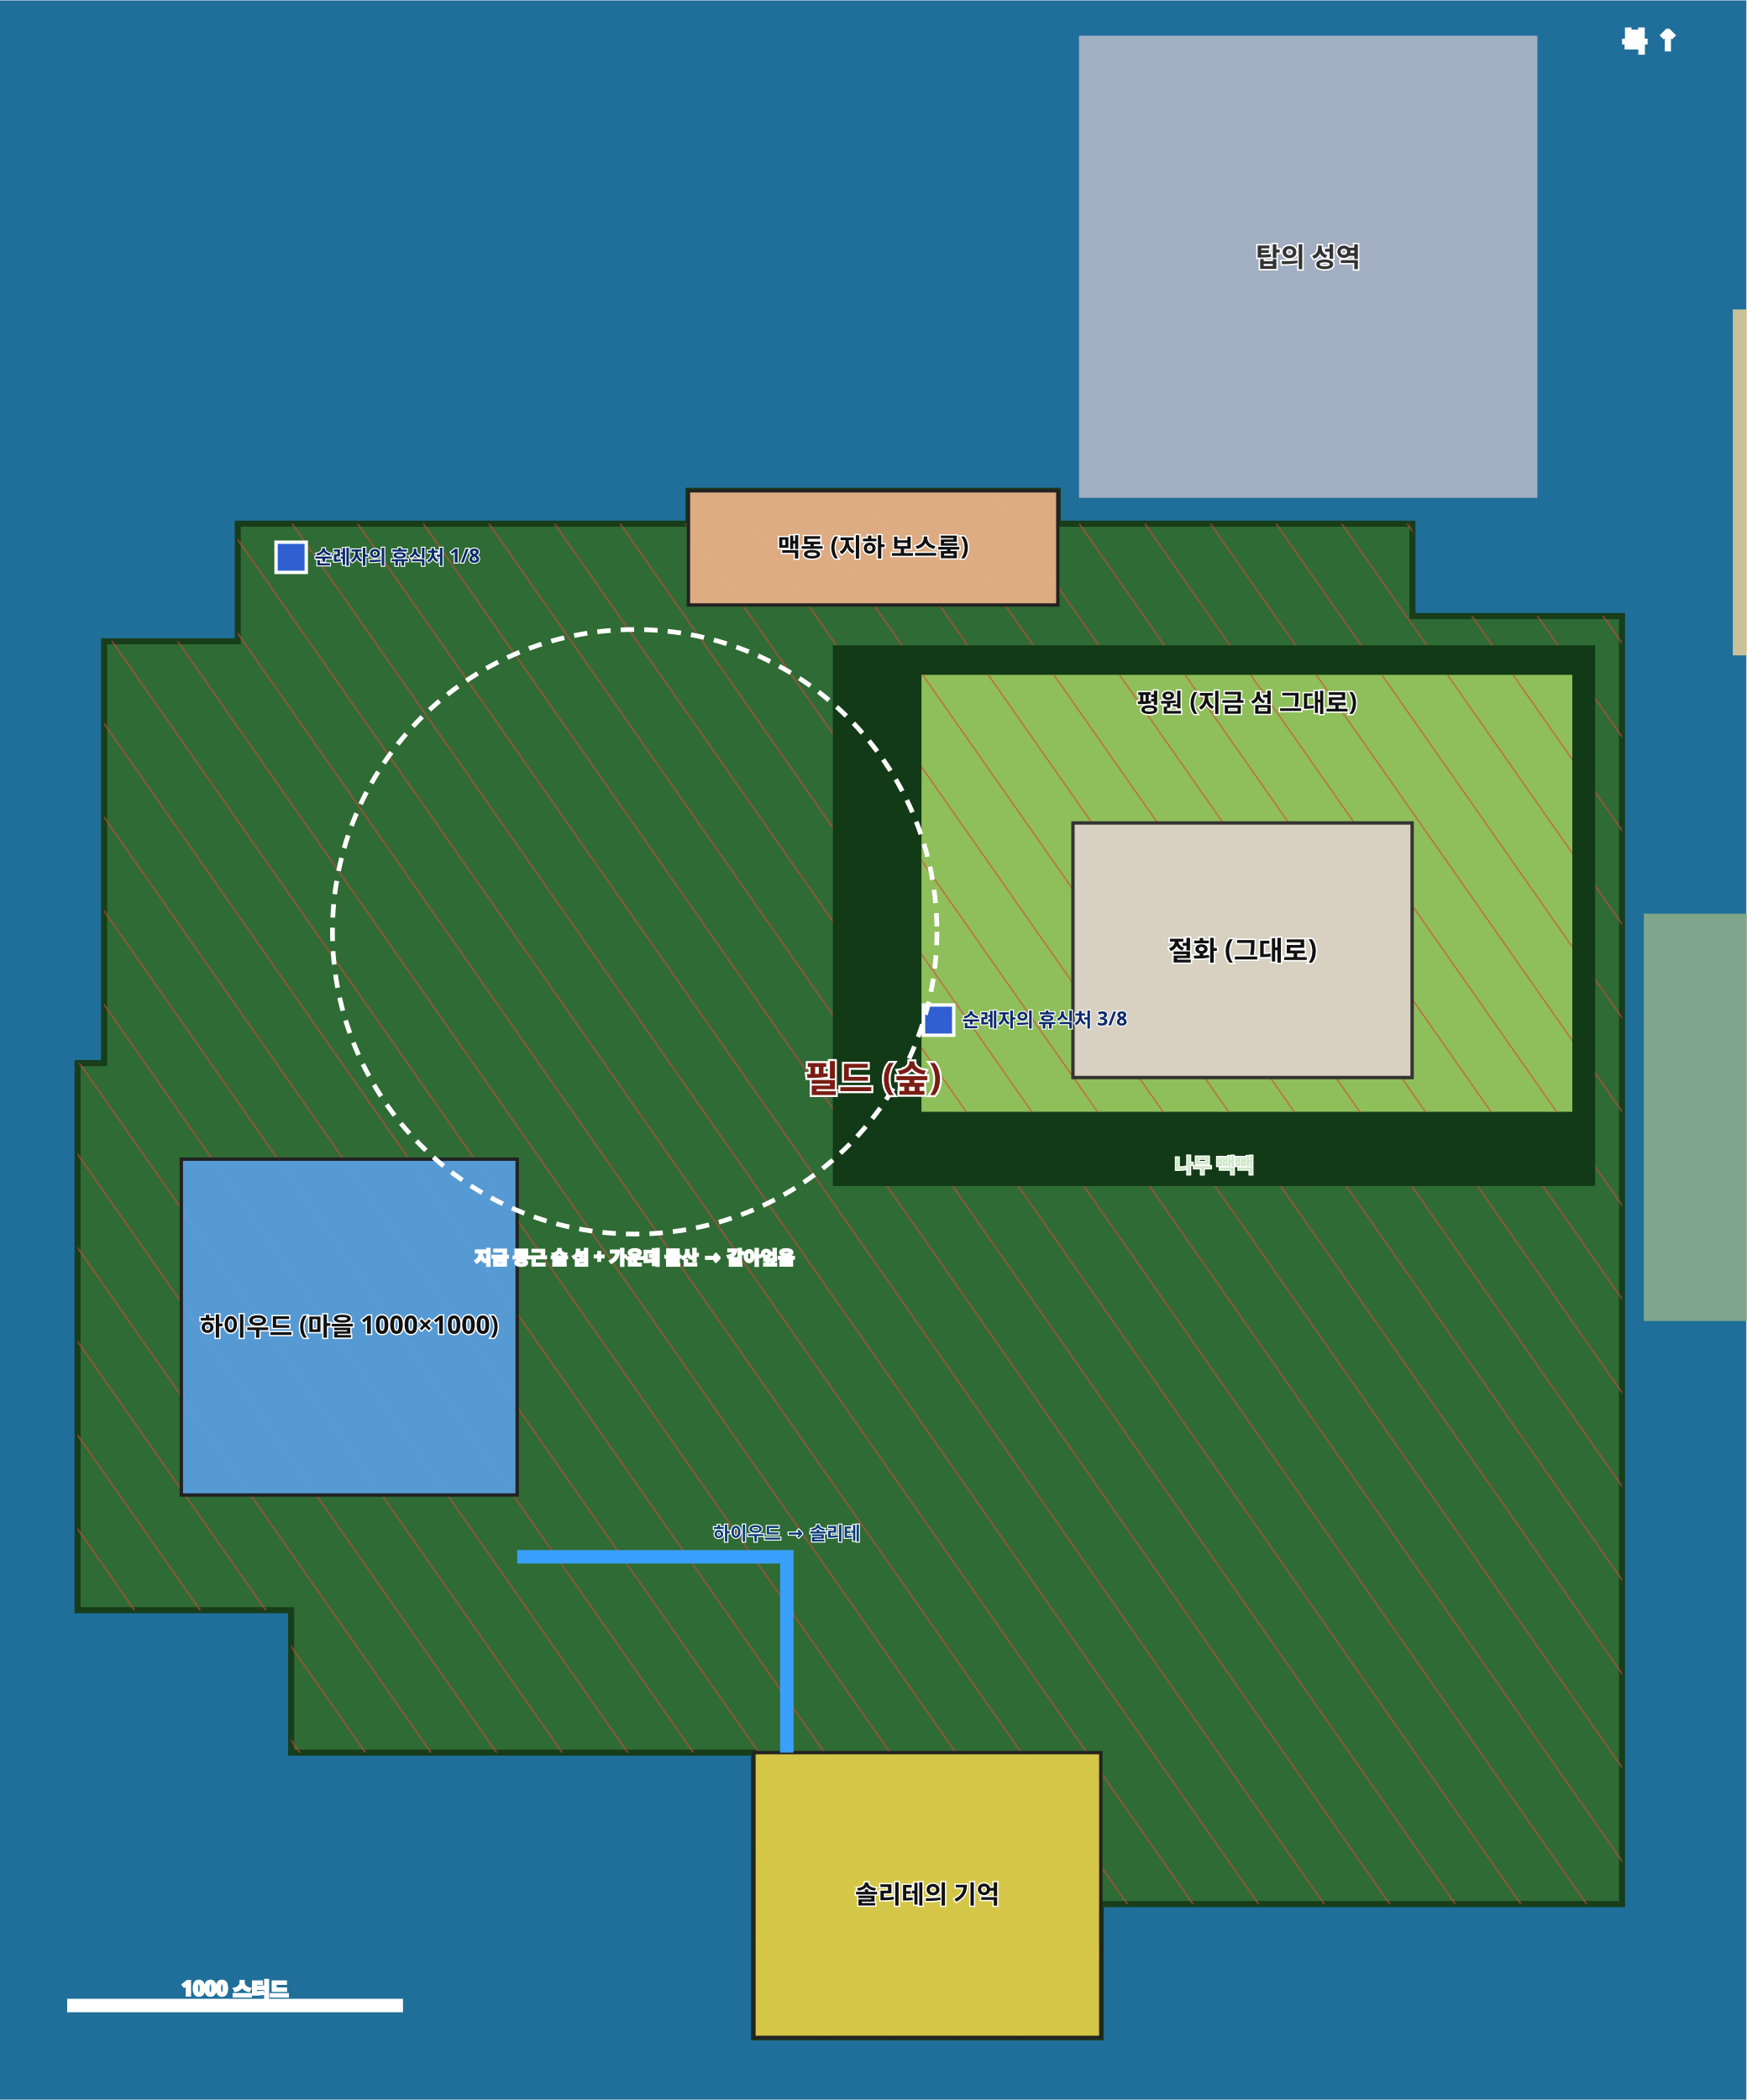
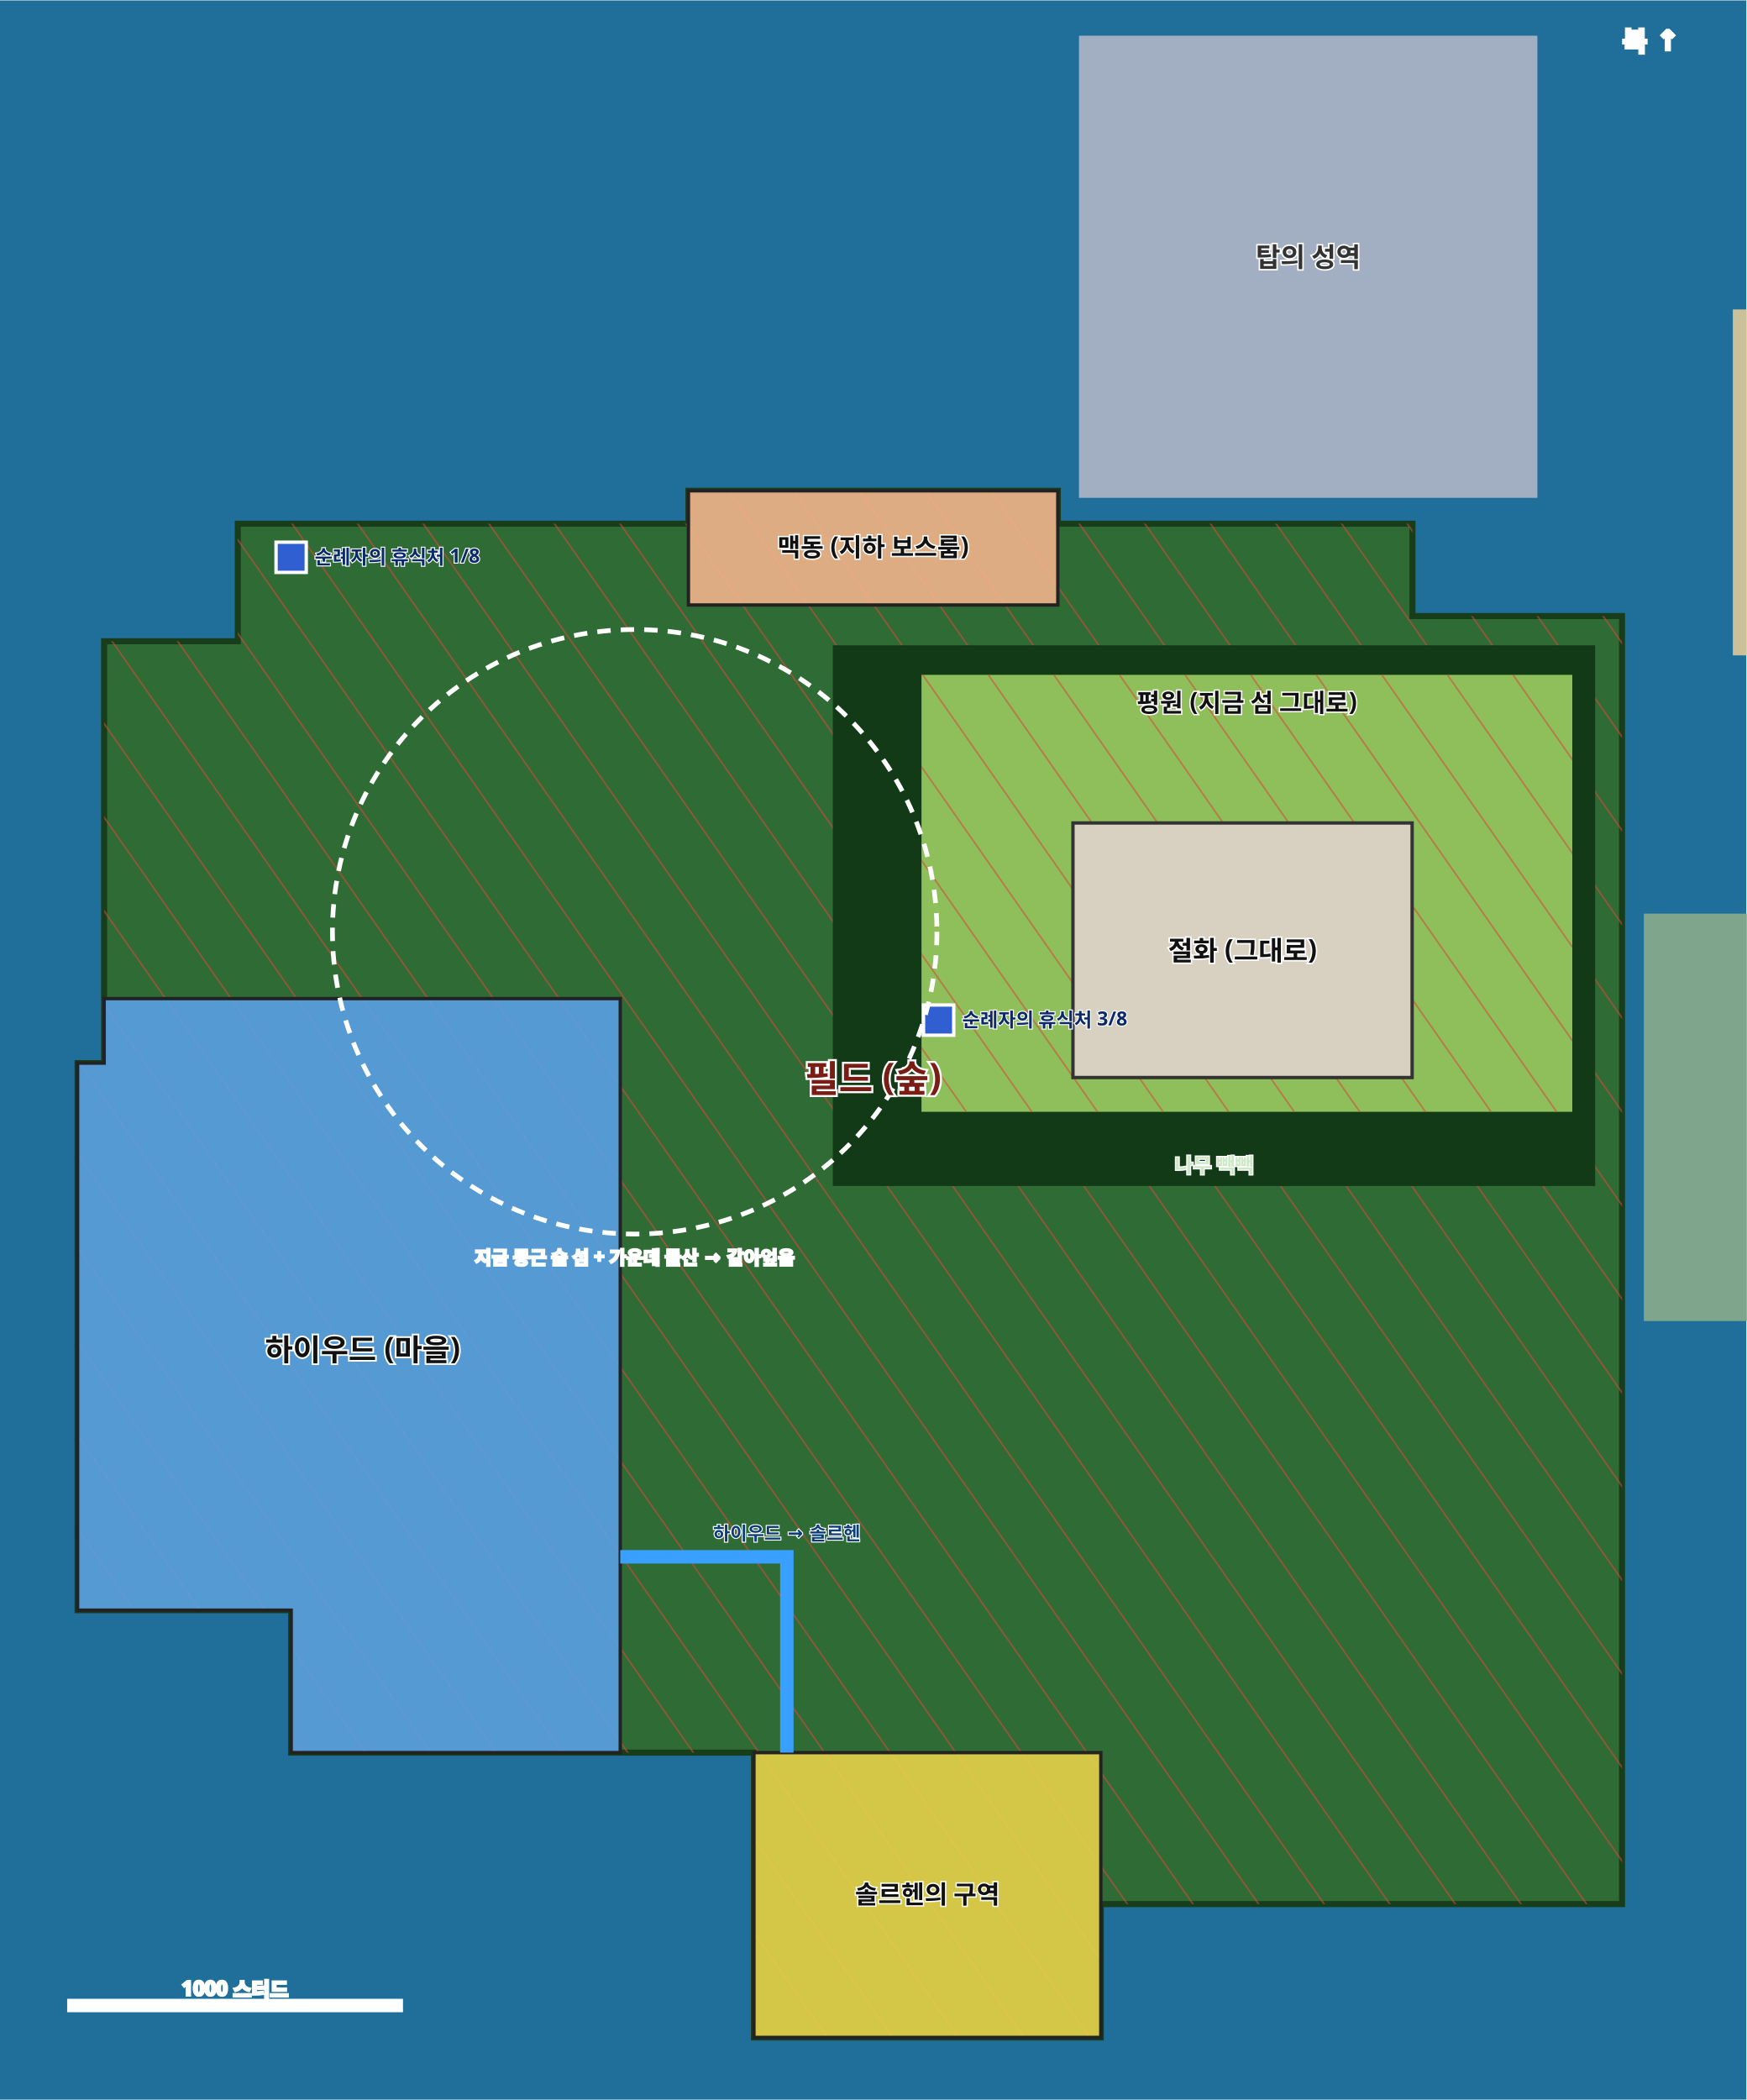
<svg xmlns="http://www.w3.org/2000/svg" width="988" height="1188" viewBox="-3500 -2250 5200 6250" font-family="Malgun Gothic, sans-serif">
  <defs>
    <pattern id="h" width="160" height="160" patternUnits="userSpaceOnUse" patternTransform="rotate(-35)">
      <line x1="0" y1="0" x2="0" y2="160" stroke="#d24a3c" stroke-width="10" stroke-opacity="0.55" />
    </pattern>
  </defs>
  <rect x="-3500" y="-2250" width="5200" height="6250" fill="#1f6f9a" />
  <rect x="-287" y="-2145" width="1365" height="1376" fill="#b8b8c8" fill-opacity="0.85" />
  <text x="395.5" y="-1457.0" font-size="80" fill="#333" text-anchor="middle" font-weight="700" stroke="#ffffff" stroke-width="9" paint-order="stroke">탑의 성역</text>
  <rect x="1660" y="-1330" width="1940" height="1030" fill="#e8cf9a" fill-opacity="0.85" />
  <text x="2630.0" y="-815.0" font-size="80" fill="#333" text-anchor="middle" font-weight="700" stroke="#ffffff" stroke-width="9" paint-order="stroke">사막</text>
  <rect x="1395" y="469" width="1900" height="1213" fill="#8fae8a" fill-opacity="0.85" />
  <text x="2345.0" y="1075.5" font-size="80" fill="#333" text-anchor="middle" font-weight="700" stroke="#ffffff" stroke-width="9" paint-order="stroke">늪(다음 차례)</text>
  <polygon points="-3190,-342 -2792,-342 -2792,-692 -1450,-692 -1450,-790 -350,-790 -350,-692 706,-692 706,-417 1330,-417 1330,3418 -222,3418 -222,3815 -1255,3815 -1255,2967 -2633,2967 -2633,2543 -3269,2543 -3269,914 -3190,914" fill="#2f6b34" stroke="#183d1b" stroke-width="18" />
  <polygon points="-3190,-342 -2792,-342 -2792,-692 -1450,-692 -1450,-790 -350,-790 -350,-692 706,-692 706,-417 1330,-417 1330,3418 -222,3418 -222,3815 -1255,3815 -1255,2967 -2633,2967 -2633,2543 -3269,2543 -3269,914 -3190,914" fill="url(#h)" />
  <rect x="-1020" y="-330" width="2270" height="1610" fill="#123a16" fill-opacity="1" />
  <text x="115.0" y="1240" font-size="60" fill="#cfe8c8" text-anchor="middle" font-weight="700" stroke="#ffffff" stroke-width="7" paint-order="stroke">나무 빽빽</text>
  <rect x="-756" y="-242" width="1938" height="1301" fill="#8fbf5a" fill-opacity="1" />
  <rect x="-756" y="-242" width="1938" height="1301" fill="url(#h)" />
  <rect x="-305" y="199" width="1010" height="758" fill="#d8d0c0" fill-opacity="1" stroke="#333" stroke-width="10" />
  <text x="200.0" y="608.0" font-size="80" fill="#111" text-anchor="middle" font-weight="700" stroke="#ffffff" stroke-width="9" paint-order="stroke">절화 (그대로)</text>
  <text x="213.0" y="-132" font-size="75" fill="#111" text-anchor="middle" font-weight="700" stroke="#ffffff" stroke-width="8" paint-order="stroke">평원 (지금 섬 그대로)</text>
-   <rect x="-2960" y="1200" width="1000" height="1000" fill="#5aa0e6" fill-opacity="0.9" stroke="#222" stroke-width="10" />
-   <text x="-2460.0" y="1725.0" font-size="75" fill="#111" text-anchor="middle" font-weight="700" stroke="#ffffff" stroke-width="8" paint-order="stroke">하이우드 (마을 1000×1000)</text>
+   <polygon points="-3190,722 -1653,722 -1653,2967 -2633,2967 -2633,2543 -3269,2543 -3269,914 -3190,914" fill="#5aa0e6" fill-opacity="0.9" stroke="#222" stroke-width="10" />
+   <text x="-2420" y="1800" font-size="90" fill="#111" text-anchor="middle" font-weight="700" stroke="#ffffff" stroke-width="10" paint-order="stroke">하이우드 (마을)</text>
  <rect x="-1450" y="-790" width="1100" height="340" fill="#f0b48c" fill-opacity="0.9" stroke="#222" stroke-width="10" />
  <text x="-900.0" y="-595.0" font-size="75" fill="#111" text-anchor="middle" font-weight="700" stroke="#ffffff" stroke-width="8" paint-order="stroke">맥동 (지하 보스룸)</text>
  <rect x="-1255" y="2967" width="1033" height="848" fill="#e6d24a" fill-opacity="0.9" stroke="#222" stroke-width="10" />
-   <text x="-738.5" y="3416.0" font-size="75" fill="#111" text-anchor="middle" font-weight="700" stroke="#ffffff" stroke-width="8" paint-order="stroke">솔리테의 기억</text>
-   <polyline points="-1960,2384 -1157,2384 -1157,2967" fill="none" stroke="#3aa0ff" stroke-width="40" />
-   <text x="-1157" y="2334" font-size="55" fill="#0b3d78" text-anchor="middle" font-weight="700" stroke="#ffffff" stroke-width="6" paint-order="stroke">하이우드 → 솔리테</text>
+   <text x="-738.5" y="3416.0" font-size="75" fill="#111" text-anchor="middle" font-weight="700" stroke="#ffffff" stroke-width="8" paint-order="stroke">솔르헨의 구역</text>
+   <polyline points="-1653,2384 -1157,2384 -1157,2967" fill="none" stroke="#3aa0ff" stroke-width="40" />
+   <text x="-1157" y="2334" font-size="55" fill="#0b3d78" text-anchor="middle" font-weight="700" stroke="#ffffff" stroke-width="6" paint-order="stroke">하이우드 → 솔르헨</text>
  <rect x="-2678" y="-637" width="90" height="90" fill="#2f5fd0" fill-opacity="1" stroke="#fff" stroke-width="10" />
  <text x="-2563" y="-572" font-size="58" fill="#0b2a6b" text-anchor="start" font-weight="700" stroke="#ffffff" stroke-width="6" paint-order="stroke">순례자의 휴식처 1/8</text>
  <rect x="-750" y="741" width="90" height="90" fill="#2f5fd0" fill-opacity="1" stroke="#fff" stroke-width="10" />
  <text x="-635" y="806" font-size="58" fill="#0b2a6b" text-anchor="start" font-weight="700" stroke="#ffffff" stroke-width="6" paint-order="stroke">순례자의 휴식처 3/8</text>
  <circle cx="-1610" cy="523" r="900" fill="none" stroke="#ffffff" stroke-width="14" stroke-dasharray="40 30" />
  <text x="-900" y="1000" font-size="110" fill="#7a1d14" text-anchor="middle" font-weight="700" stroke="#ffffff" stroke-width="12" paint-order="stroke">필드 (숲)</text>
  <text x="-1610" y="1513" font-size="55" fill="#fff" text-anchor="middle" font-weight="700" stroke="#ffffff" stroke-width="6" paint-order="stroke">지금 둥근 숲 섬 + 가운데 돌산 → 갈아엎음</text>
  <rect x="-3300" y="3700" width="1000" height="40" fill="#fff" fill-opacity="1" />
  <text x="-2800" y="3690" font-size="60" fill="#fff" text-anchor="middle" font-weight="700" stroke="#ffffff" stroke-width="7" paint-order="stroke">1000 스터드</text>
  <text x="1500" y="-2100" font-size="80" fill="#fff" text-anchor="end" font-weight="700" stroke="#ffffff" stroke-width="9" paint-order="stroke">북 ↑</text>
</svg>
